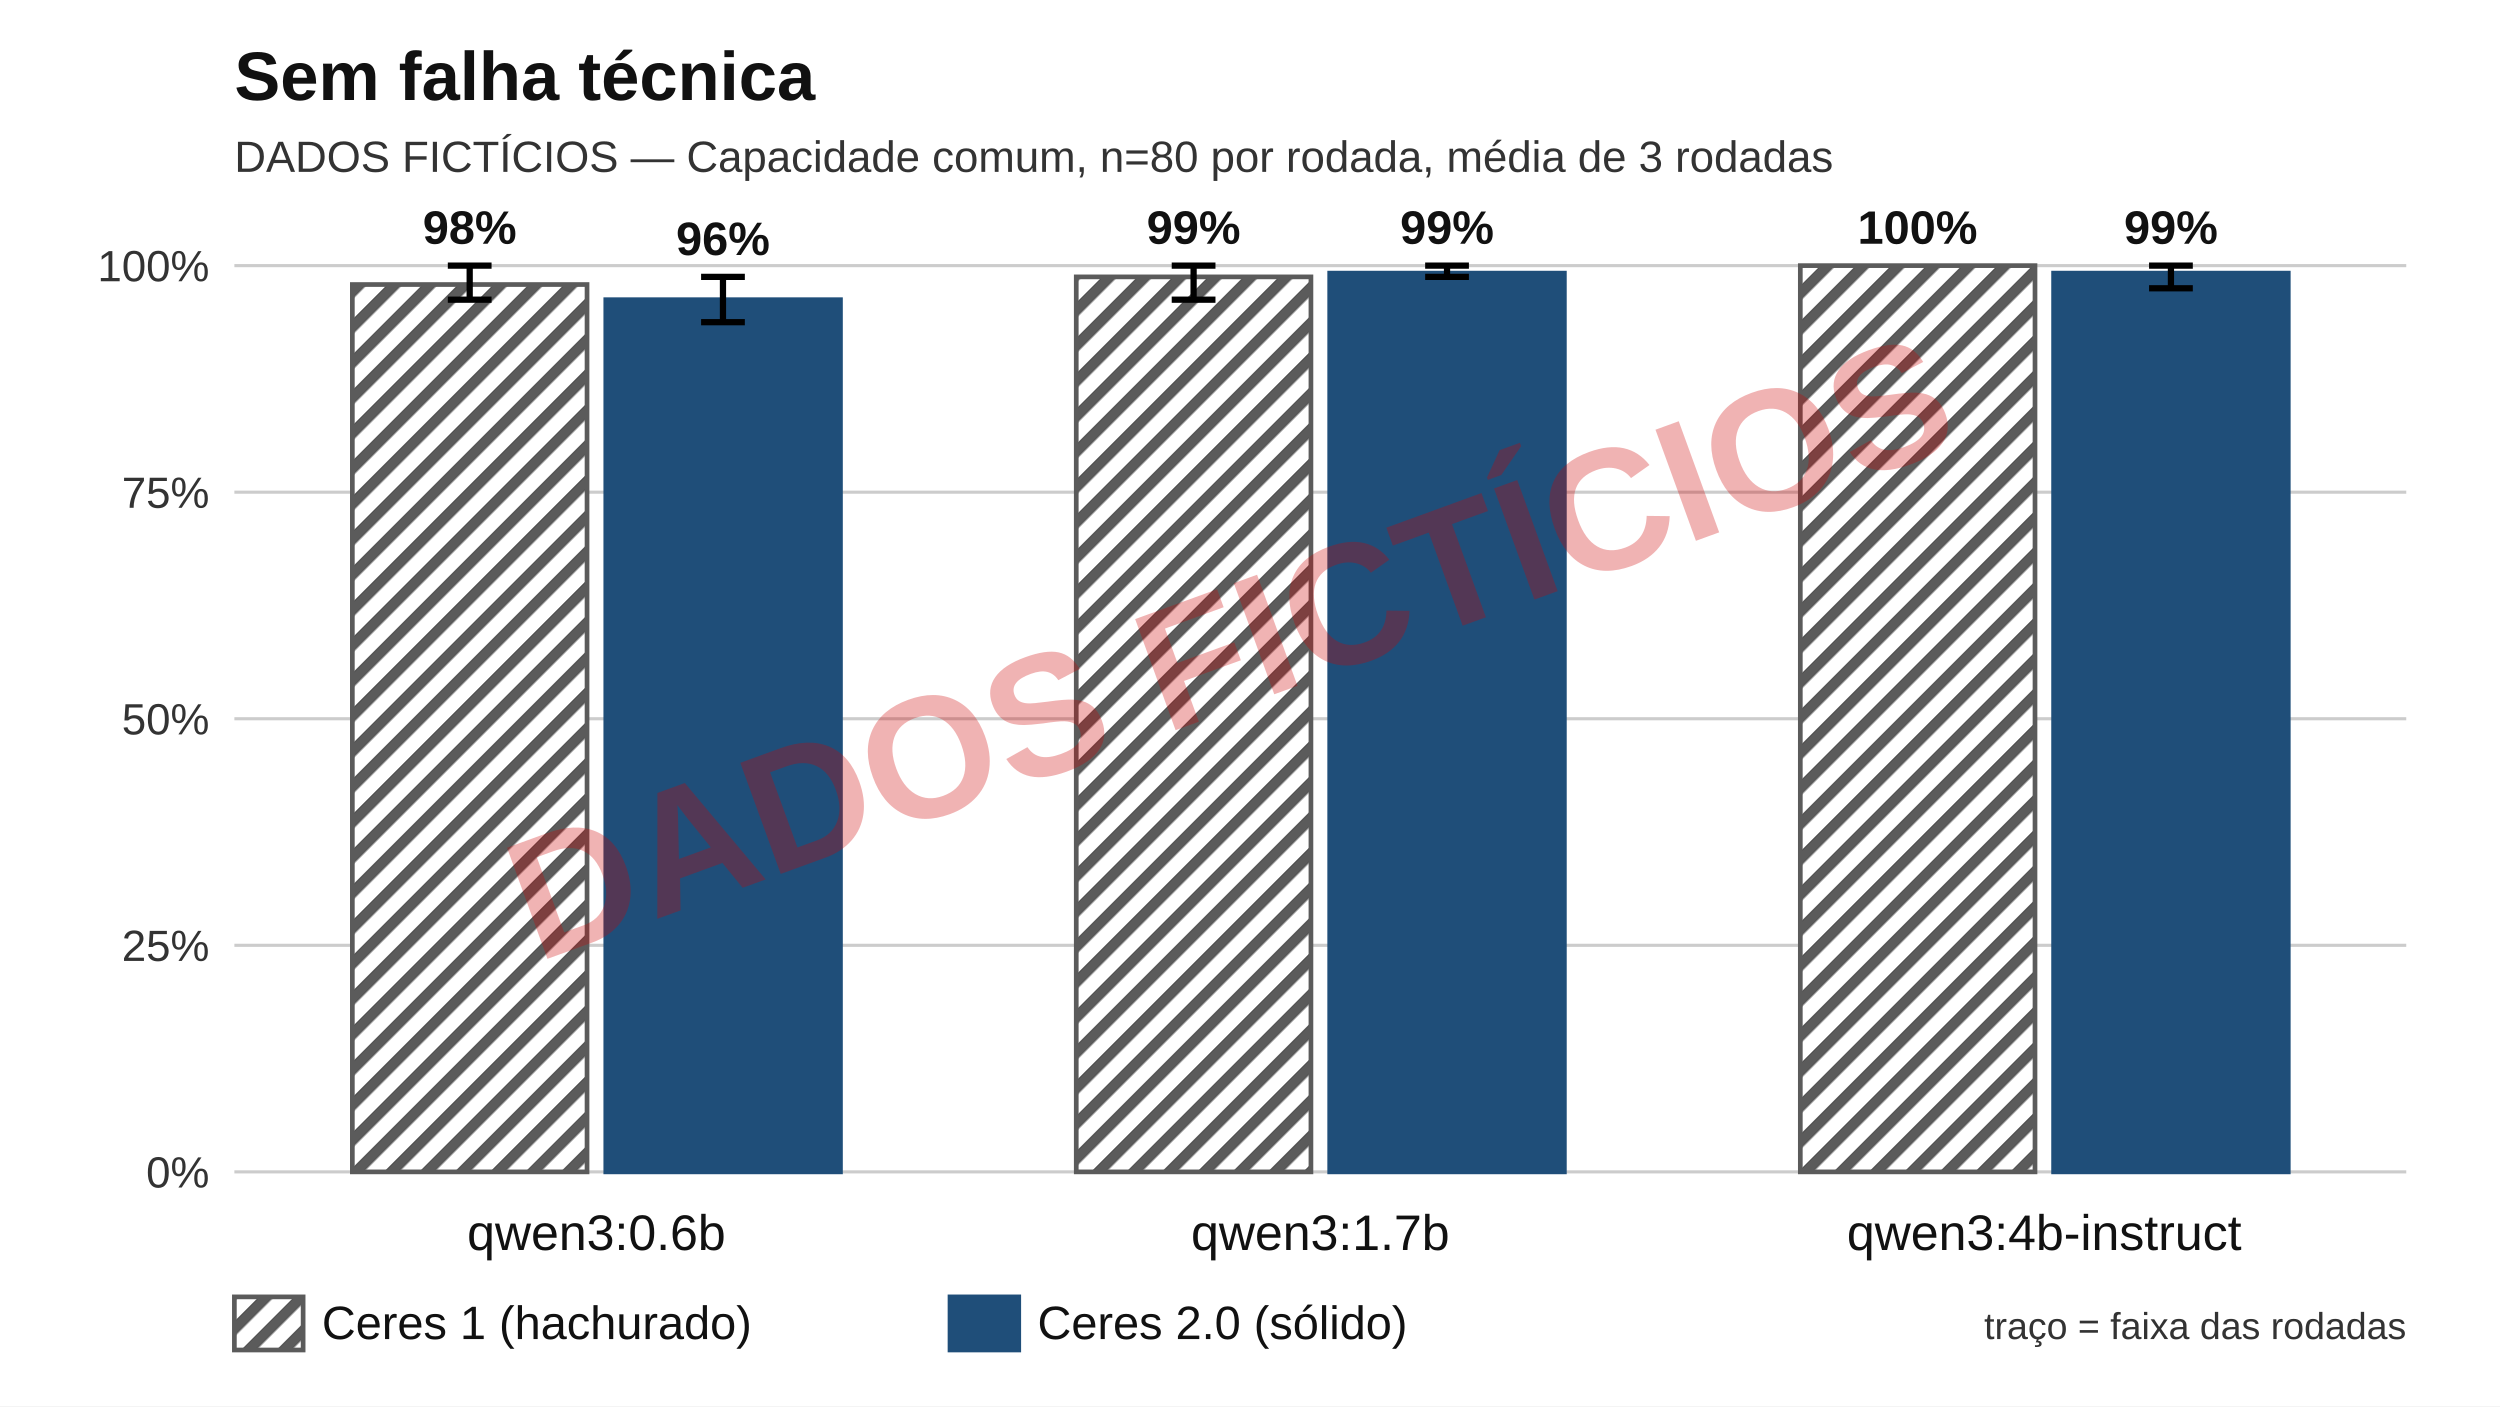
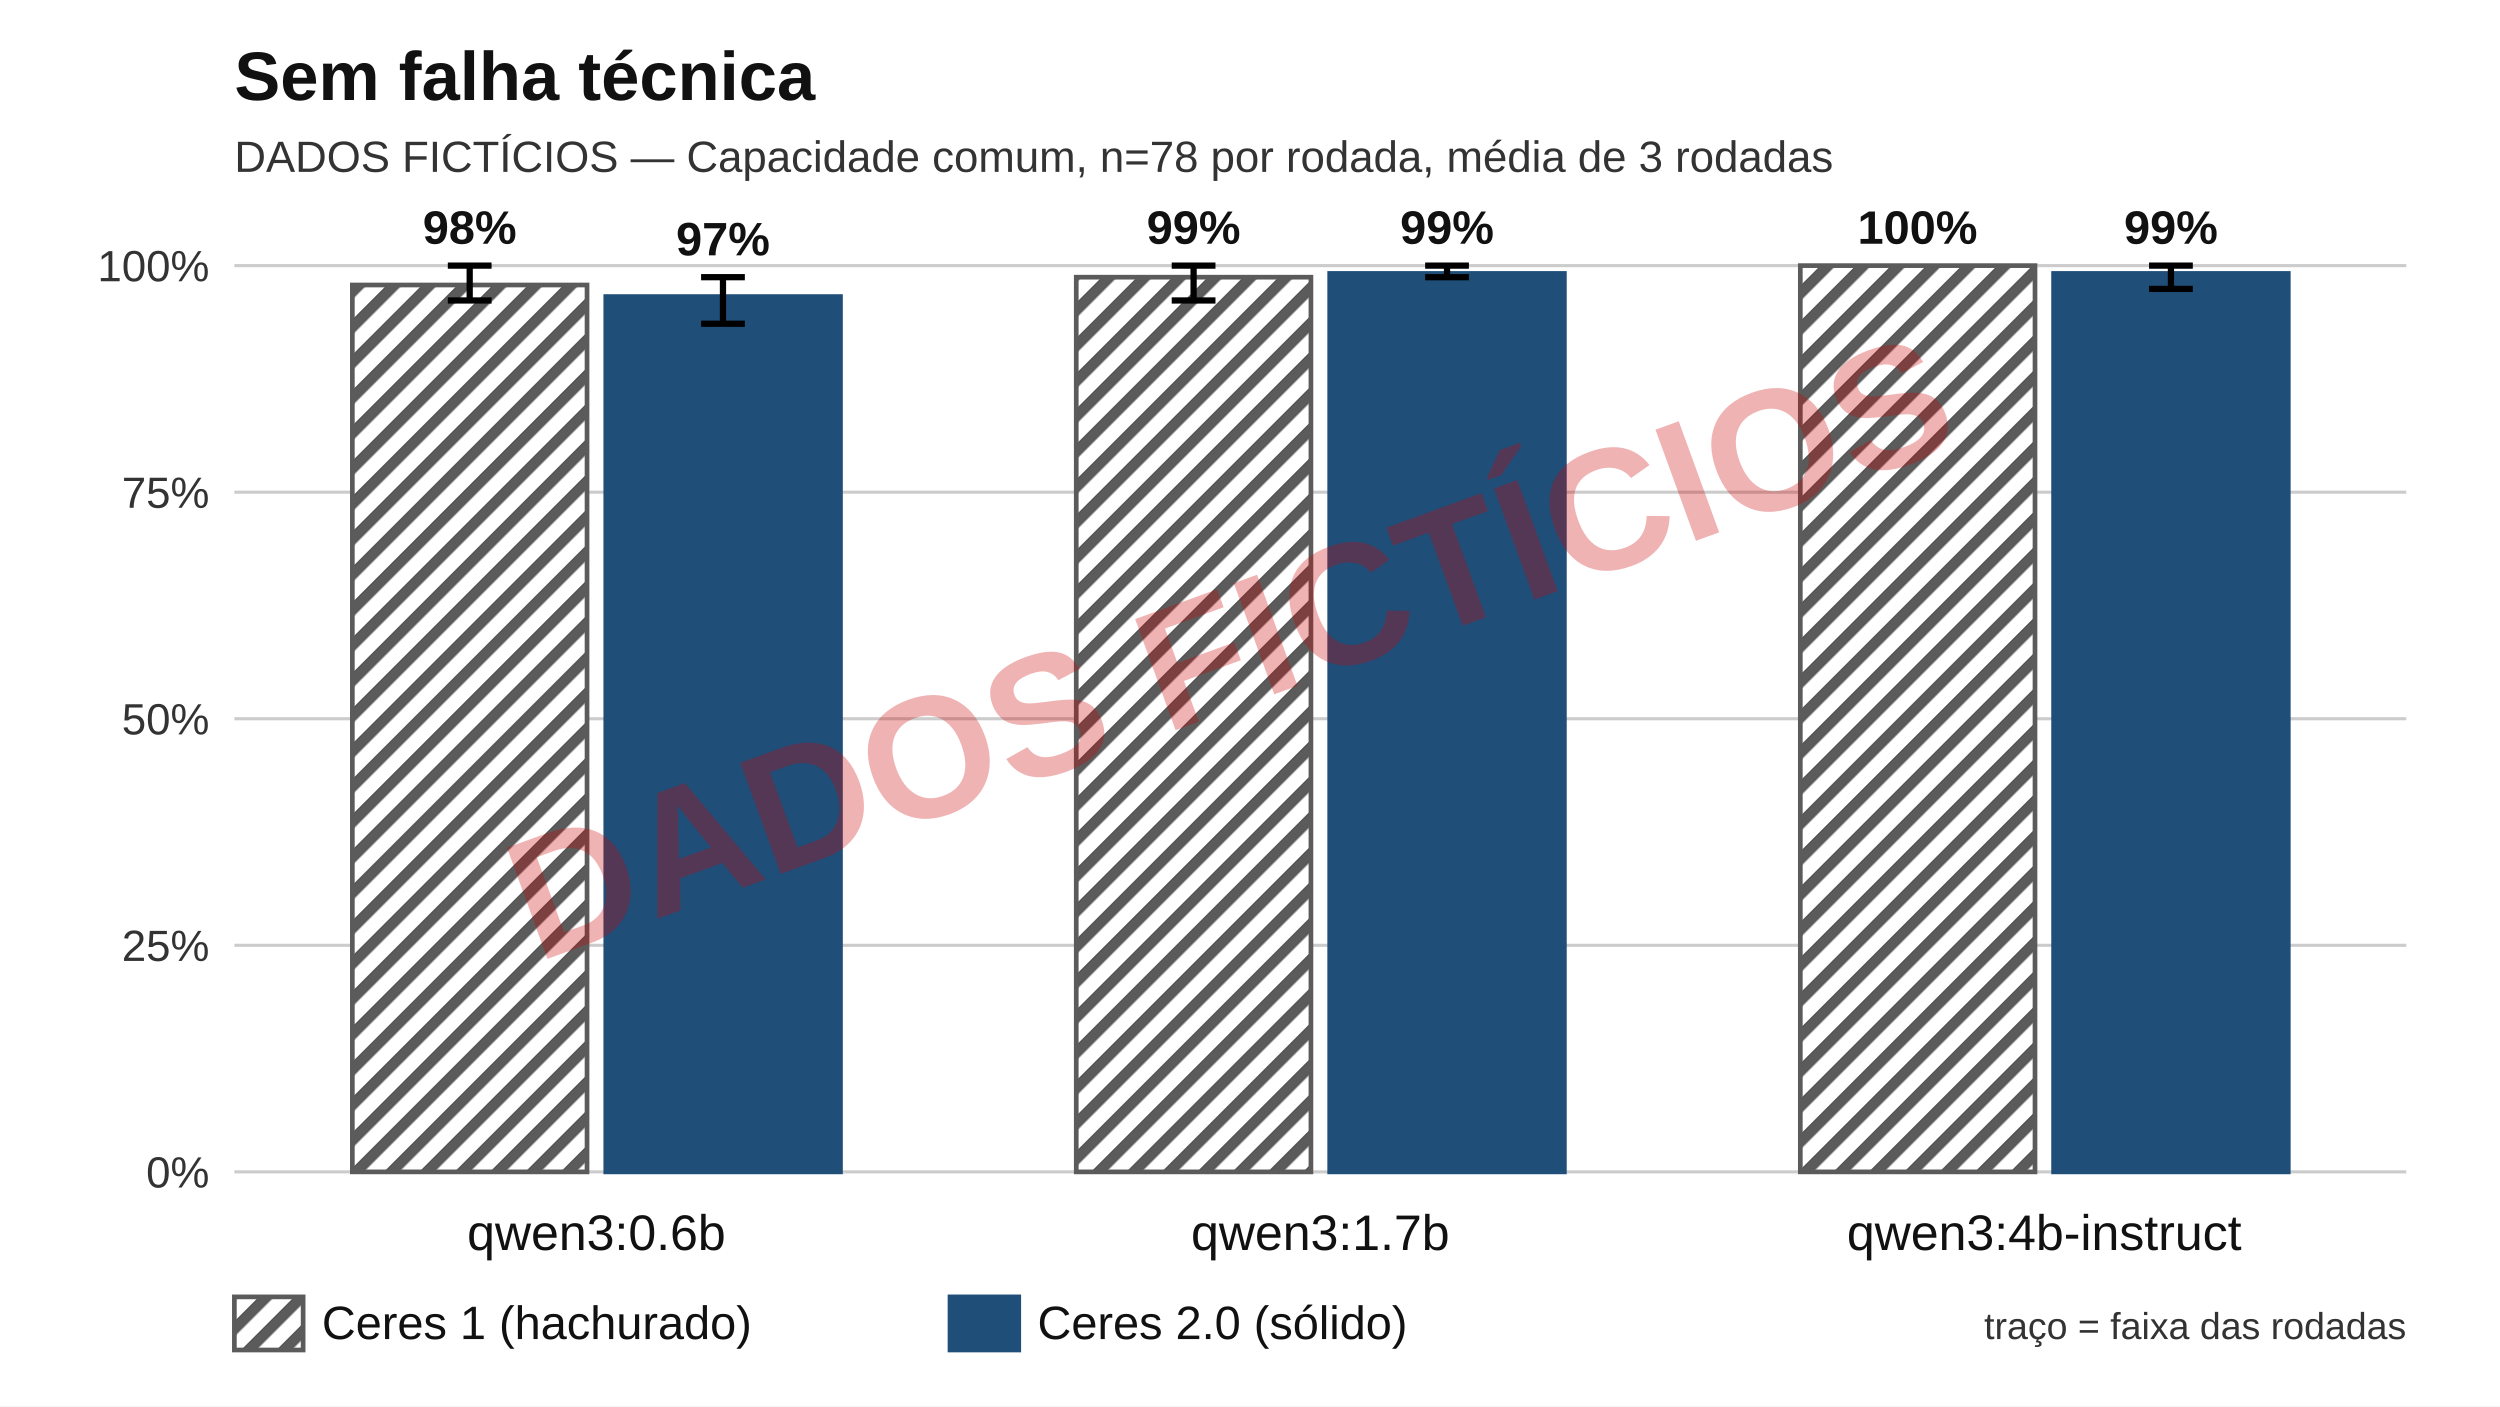
<svg xmlns="http://www.w3.org/2000/svg" viewBox="0 0 1600 900" width="1600" height="900" font-family="Arial, Helvetica, sans-serif" role="img" aria-label="Sem falha técnica">
  <defs>
    <pattern id="hachura-diagonal" width="16" height="16" patternUnits="userSpaceOnUse" patternTransform="rotate(45)">
      <rect width="16" height="16" fill="#ffffff" />
      <rect width="7" height="16" fill="#5b5b5b" />
    </pattern>
    <pattern id="hachura-pontos" width="14" height="14" patternUnits="userSpaceOnUse">
      <rect width="14" height="14" fill="#ffffff" />
      <circle cx="7" cy="7" r="4" fill="#7a4b00" />
    </pattern>
  </defs>
  <rect width="1600" height="900" fill="#ffffff" />
  <text x="150" y="64" font-size="44" font-weight="bold" fill="#111111">Sem falha técnica</text>
-   <text x="150" y="110" font-size="28" fill="#333333">DADOS FICTÍCIOS — Capacidade comum, n=80 por rodada, média de 3 rodadas</text>
+   <text x="150" y="110" font-size="28" fill="#333333">DADOS FICTÍCIOS — Capacidade comum, n=78 por rodada, média de 3 rodadas</text>
  <line x1="150" y1="750.0" x2="1540" y2="750.0" stroke="#cccccc" stroke-width="2" />
  <text x="134" y="760.0" font-size="28" text-anchor="end" fill="#333333">0%</text>
  <line x1="150" y1="605.0" x2="1540" y2="605.0" stroke="#cccccc" stroke-width="2" />
  <text x="134" y="615.0" font-size="28" text-anchor="end" fill="#333333">25%</text>
  <line x1="150" y1="460.0" x2="1540" y2="460.0" stroke="#cccccc" stroke-width="2" />
  <text x="134" y="470.0" font-size="28" text-anchor="end" fill="#333333">50%</text>
  <line x1="150" y1="315.0" x2="1540" y2="315.0" stroke="#cccccc" stroke-width="2" />
  <text x="134" y="325.0" font-size="28" text-anchor="end" fill="#333333">75%</text>
  <line x1="150" y1="170.0" x2="1540" y2="170.0" stroke="#cccccc" stroke-width="2" />
  <text x="134" y="180.0" font-size="28" text-anchor="end" fill="#333333">100%</text>
  <text x="381.7" y="800" font-size="32" text-anchor="middle" fill="#111111">qwen3:0.6b</text>
-   <rect x="225.5" y="182.1" width="150.2" height="567.9" fill="url(#hachura-diagonal)" stroke="#5b5b5b" stroke-width="3" />
-   <line x1="300.6" y1="191.8" x2="300.6" y2="170.0" stroke="#000000" stroke-width="4" />
-   <line x1="286.6" y1="191.8" x2="314.6" y2="191.8" stroke="#000000" stroke-width="4" />
+   <rect x="225.5" y="182.4" width="150.2" height="567.6" fill="url(#hachura-diagonal)" stroke="#5b5b5b" stroke-width="3" />
+   <line x1="300.6" y1="192.3" x2="300.6" y2="170.0" stroke="#000000" stroke-width="4" />
+   <line x1="286.6" y1="192.3" x2="314.6" y2="192.3" stroke="#000000" stroke-width="4" />
  <line x1="286.6" y1="170.0" x2="314.6" y2="170.0" stroke="#000000" stroke-width="4" />
  <text x="300.6" y="156.0" font-size="30" font-weight="bold" text-anchor="middle" fill="#111111">98%</text>
-   <rect x="387.7" y="191.8" width="150.2" height="558.2" fill="#1f4e79" stroke="#1f4e79" stroke-width="3" />
-   <line x1="462.7" y1="206.2" x2="462.7" y2="177.2" stroke="#000000" stroke-width="4" />
-   <line x1="448.7" y1="206.2" x2="476.7" y2="206.2" stroke="#000000" stroke-width="4" />
-   <line x1="448.7" y1="177.2" x2="476.7" y2="177.2" stroke="#000000" stroke-width="4" />
-   <text x="462.7" y="163.2" font-size="30" font-weight="bold" text-anchor="middle" fill="#111111">96%</text>
+   <rect x="387.7" y="189.8" width="150.2" height="560.2" fill="#1f4e79" stroke="#1f4e79" stroke-width="3" />
+   <line x1="462.7" y1="207.2" x2="462.7" y2="177.4" stroke="#000000" stroke-width="4" />
+   <line x1="448.7" y1="207.2" x2="476.7" y2="207.2" stroke="#000000" stroke-width="4" />
+   <line x1="448.7" y1="177.4" x2="476.7" y2="177.4" stroke="#000000" stroke-width="4" />
+   <text x="462.7" y="163.4" font-size="30" font-weight="bold" text-anchor="middle" fill="#111111">97%</text>
  <text x="845.0" y="800" font-size="32" text-anchor="middle" fill="#111111">qwen3:1.7b</text>
-   <rect x="688.8" y="177.2" width="150.2" height="572.8" fill="url(#hachura-diagonal)" stroke="#5b5b5b" stroke-width="3" />
-   <line x1="763.9" y1="191.8" x2="763.9" y2="170.0" stroke="#000000" stroke-width="4" />
-   <line x1="749.9" y1="191.8" x2="777.9" y2="191.8" stroke="#000000" stroke-width="4" />
+   <rect x="688.8" y="177.4" width="150.2" height="572.6" fill="url(#hachura-diagonal)" stroke="#5b5b5b" stroke-width="3" />
+   <line x1="763.9" y1="192.3" x2="763.9" y2="170.0" stroke="#000000" stroke-width="4" />
+   <line x1="749.9" y1="192.3" x2="777.9" y2="192.3" stroke="#000000" stroke-width="4" />
  <line x1="749.9" y1="170.0" x2="777.9" y2="170.0" stroke="#000000" stroke-width="4" />
  <text x="763.9" y="156.0" font-size="30" font-weight="bold" text-anchor="middle" fill="#111111">99%</text>
-   <rect x="851.0" y="174.8" width="150.2" height="575.2" fill="#1f4e79" stroke="#1f4e79" stroke-width="3" />
-   <line x1="926.1" y1="177.2" x2="926.1" y2="170.0" stroke="#000000" stroke-width="4" />
-   <line x1="912.1" y1="177.2" x2="940.1" y2="177.2" stroke="#000000" stroke-width="4" />
+   <rect x="851.0" y="175.0" width="150.2" height="575.0" fill="#1f4e79" stroke="#1f4e79" stroke-width="3" />
+   <line x1="926.1" y1="177.4" x2="926.1" y2="170.0" stroke="#000000" stroke-width="4" />
+   <line x1="912.1" y1="177.4" x2="940.1" y2="177.4" stroke="#000000" stroke-width="4" />
  <line x1="912.1" y1="170.0" x2="940.1" y2="170.0" stroke="#000000" stroke-width="4" />
  <text x="926.1" y="156.0" font-size="30" font-weight="bold" text-anchor="middle" fill="#111111">99%</text>
  <text x="1308.3" y="800" font-size="32" text-anchor="middle" fill="#111111">qwen3:4b-instruct</text>
  <rect x="1152.2" y="170.0" width="150.2" height="580.0" fill="url(#hachura-diagonal)" stroke="#5b5b5b" stroke-width="3" />
  <text x="1227.2" y="156.0" font-size="30" font-weight="bold" text-anchor="middle" fill="#111111">100%</text>
-   <rect x="1314.3" y="174.8" width="150.2" height="575.2" fill="#1f4e79" stroke="#1f4e79" stroke-width="3" />
-   <line x1="1389.4" y1="184.5" x2="1389.4" y2="170.0" stroke="#000000" stroke-width="4" />
-   <line x1="1375.4" y1="184.5" x2="1403.4" y2="184.5" stroke="#000000" stroke-width="4" />
+   <rect x="1314.3" y="175.0" width="150.2" height="575.0" fill="#1f4e79" stroke="#1f4e79" stroke-width="3" />
+   <line x1="1389.4" y1="184.9" x2="1389.4" y2="170.0" stroke="#000000" stroke-width="4" />
+   <line x1="1375.4" y1="184.9" x2="1403.4" y2="184.9" stroke="#000000" stroke-width="4" />
  <line x1="1375.4" y1="170.0" x2="1403.4" y2="170.0" stroke="#000000" stroke-width="4" />
  <text x="1389.4" y="156.0" font-size="30" font-weight="bold" text-anchor="middle" fill="#111111">99%</text>
  <rect x="150" y="830" width="44" height="34" fill="url(#hachura-diagonal)" stroke="#5b5b5b" stroke-width="3" />
  <text x="206" y="857" font-size="30" fill="#111111">Ceres 1 (hachurado)</text>
  <rect x="608" y="830" width="44" height="34" fill="#1f4e79" stroke="#1f4e79" stroke-width="3" />
  <text x="664" y="857" font-size="30" fill="#111111">Ceres 2.0 (sólido)</text>
  <text x="1540" y="857" font-size="24" text-anchor="end" fill="#333333">traço = faixa das rodadas</text>
  <text x="800.0" y="450.0" font-size="110" font-weight="bold" fill="#cc0000" fill-opacity="0.30" text-anchor="middle" transform="rotate(-20 800.0 450.0)">DADOS FICTÍCIOS</text>
</svg>
